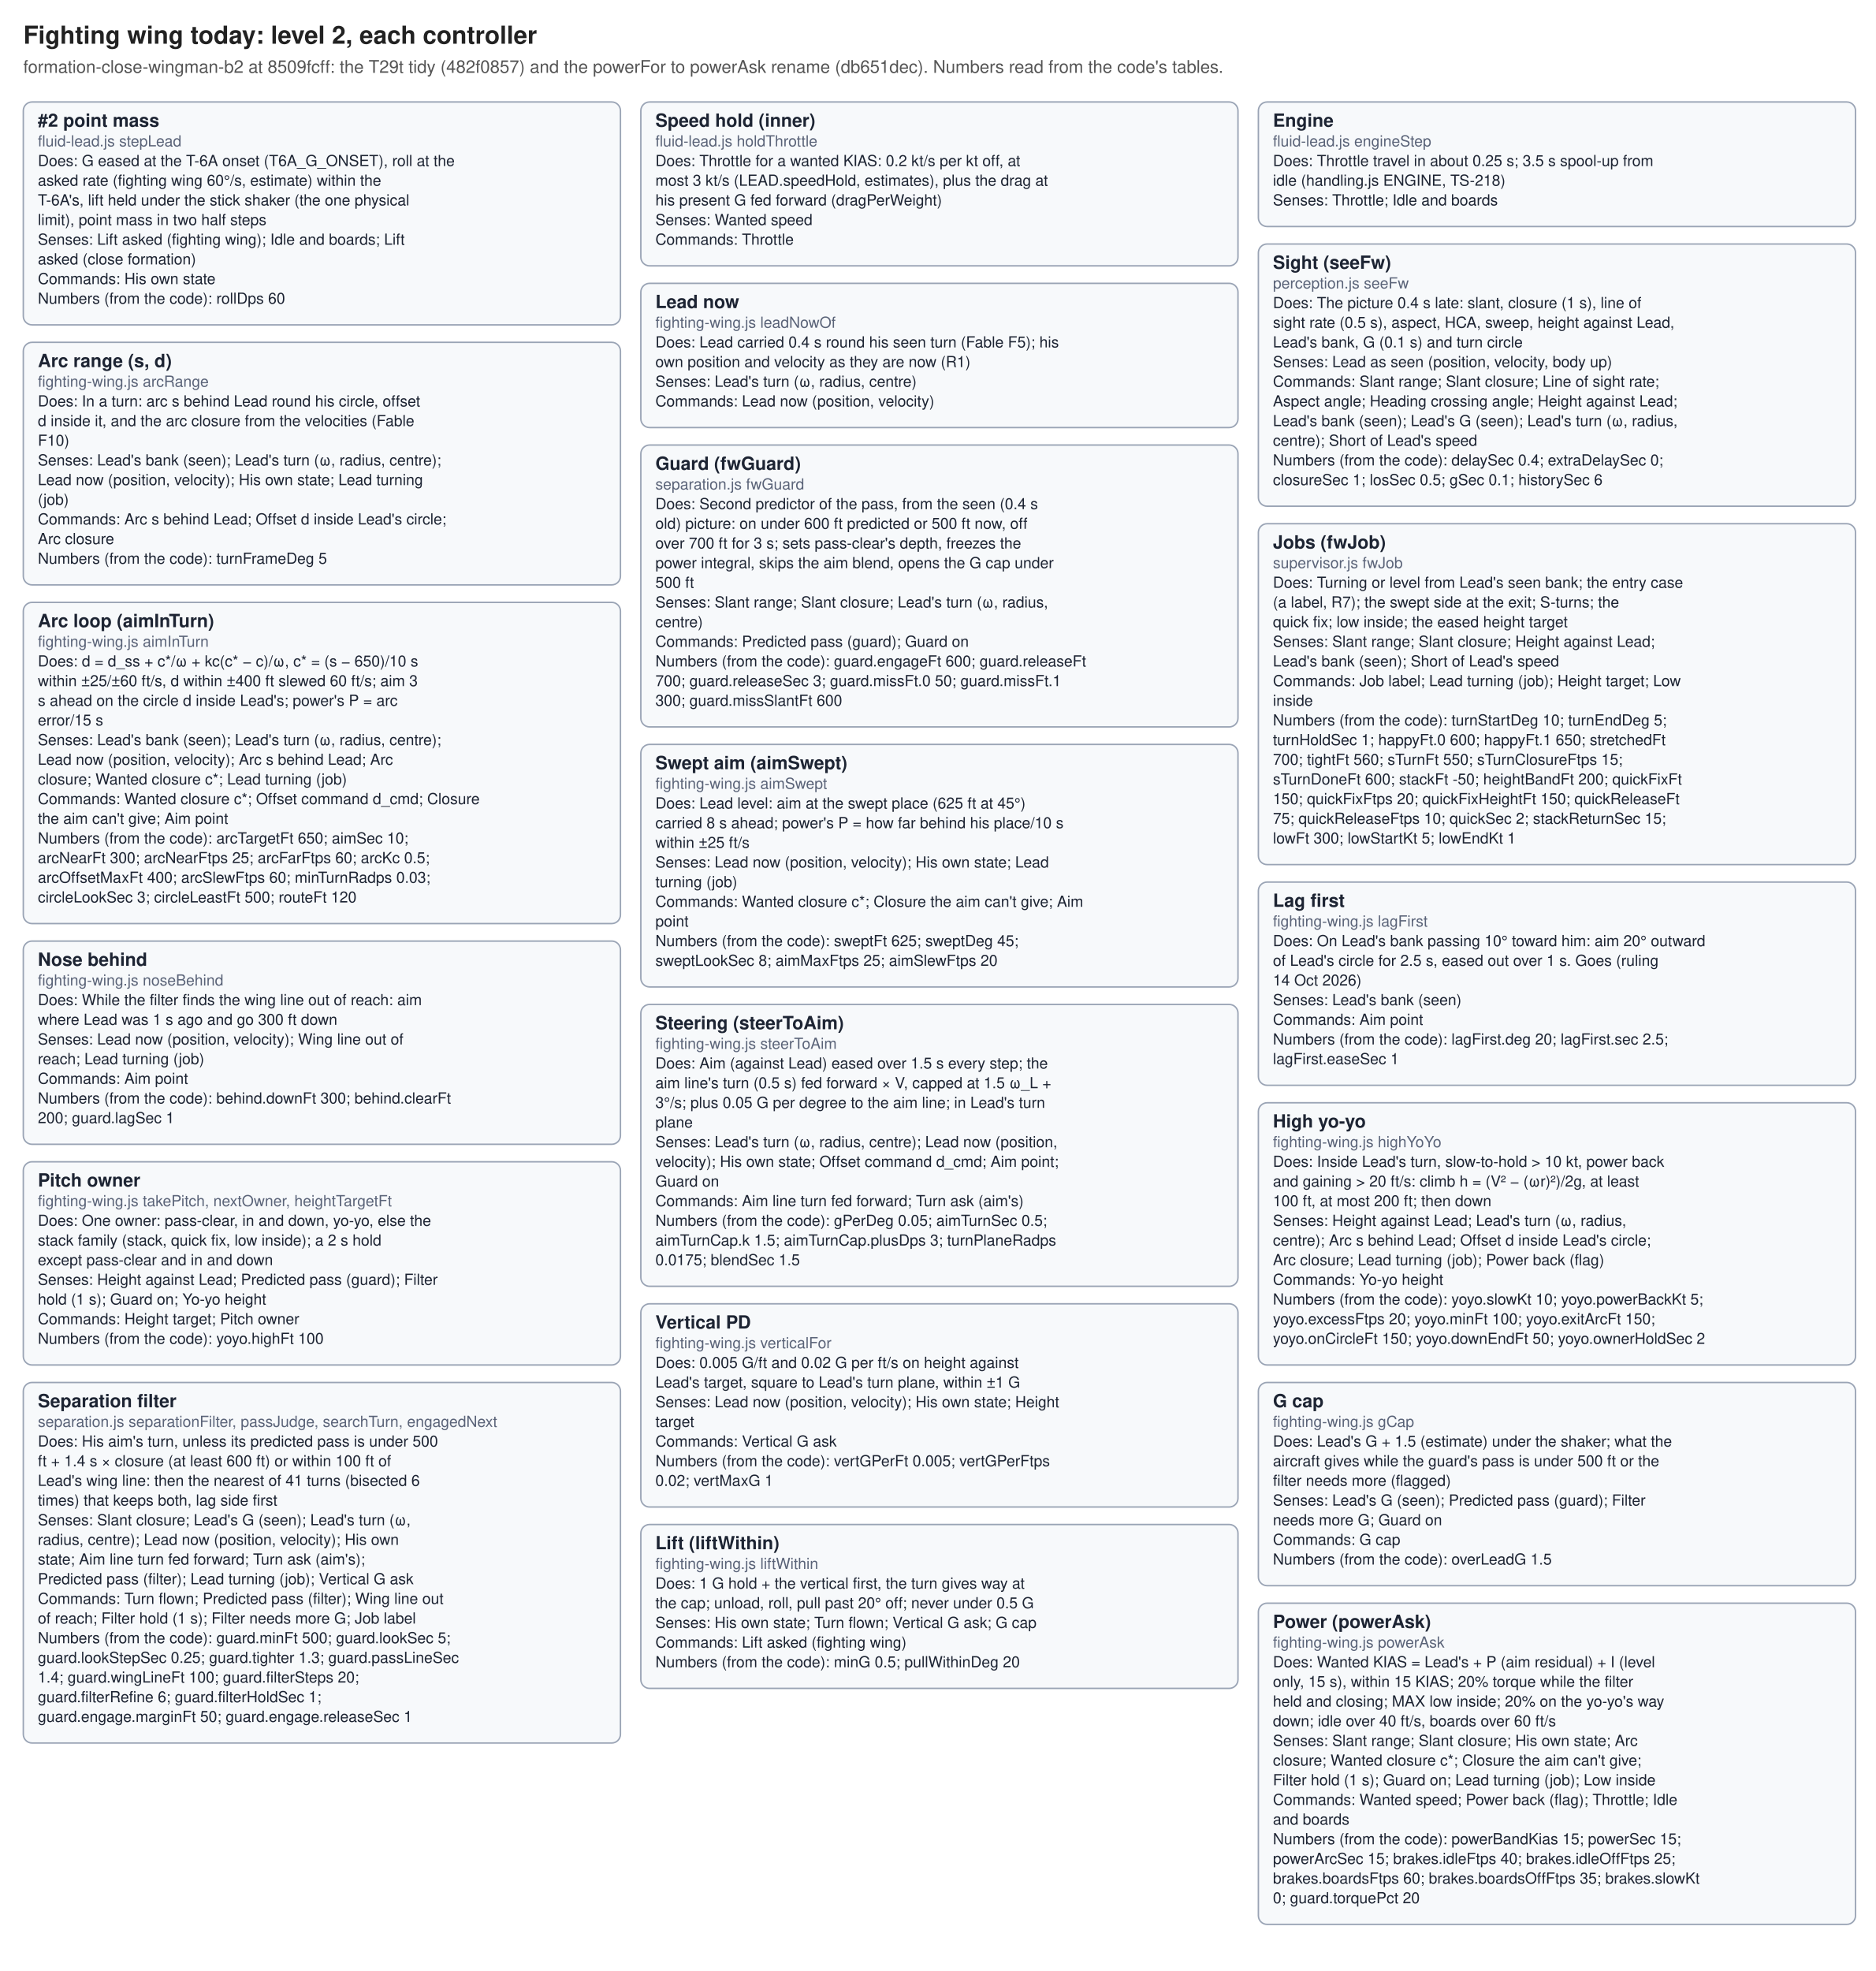
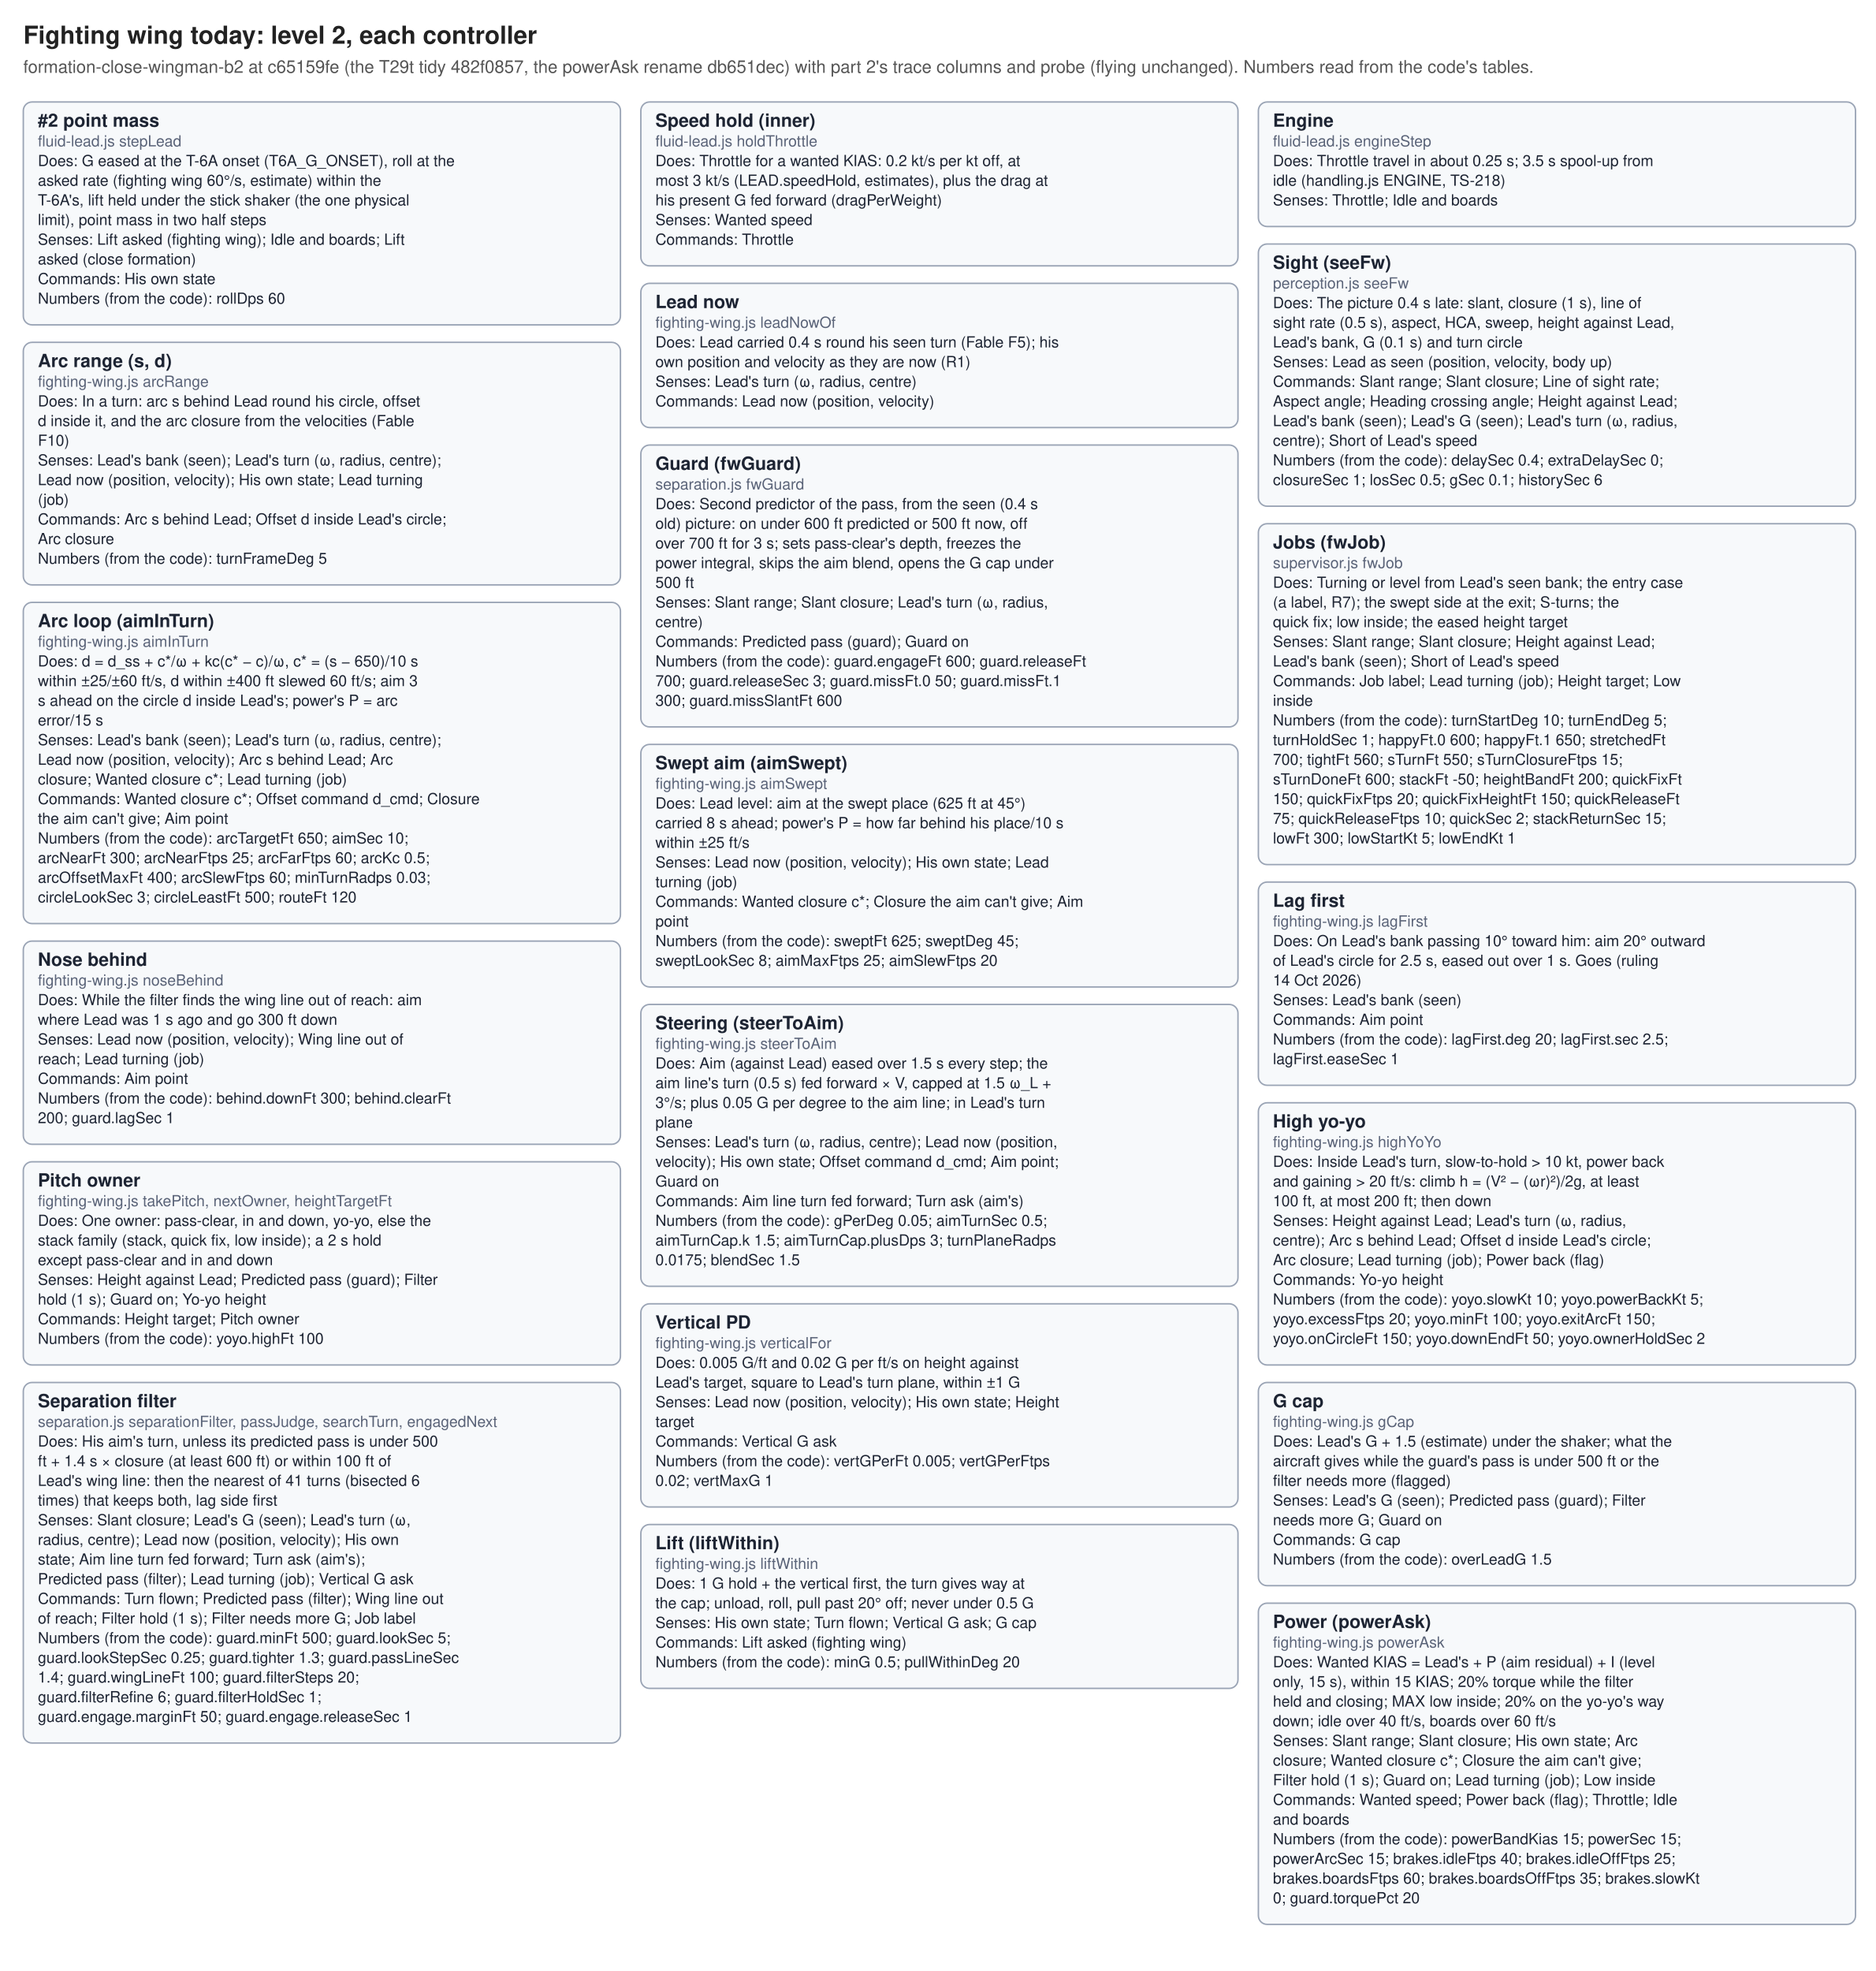
<svg xmlns="http://www.w3.org/2000/svg" viewBox="0 0 1288 1353" width="1288" height="1353" font-family="Helvetica, Arial, sans-serif">
  <rect width="100%" height="100%" fill="#ffffff" />
  <text x="16" y="30" font-size="17" font-weight="bold" fill="#222">Fighting wing today: level 2, each controller</text>
-   <text x="16" y="50" font-size="12" fill="#555">formation-close-wingman-b2 at 8509fcff: the T29t tidy (482f0857) and the powerFor to powerAsk rename (db651dec). Numbers read from the code's tables.</text>
+   <text x="16" y="50" font-size="12" fill="#555">formation-close-wingman-b2 at c65159fe (the T29t tidy 482f0857, the powerAsk rename db651dec) with part 2's trace columns and probe (flying unchanged). Numbers read from the code's tables.</text>
  <rect x="16" y="70" width="410" height="153" rx="6" fill="#f7f9fb" stroke="#9aa4b5" />
  <text x="26" y="87" font-size="12.5" font-weight="bold" fill="#1d2433">#2 point mass</text>
  <text x="26" y="100.5" font-size="10.5" fill="#5a6378">fluid-lead.js stepLead</text>
  <text x="26" y="114" font-size="10.5" fill="#1d2433">Does: G eased at the T-6A onset (T6A_G_ONSET), roll at the</text>
  <text x="26" y="127.5" font-size="10.5" fill="#1d2433">asked rate (fighting wing 60°/s, estimate) within the</text>
  <text x="26" y="141" font-size="10.5" fill="#1d2433">T-6A's, lift held under the stick shaker (the one physical</text>
  <text x="26" y="154.5" font-size="10.5" fill="#1d2433">limit), point mass in two half steps</text>
  <text x="26" y="168" font-size="10.5" fill="#1d2433">Senses: Lift asked (fighting wing); Idle and boards; Lift</text>
  <text x="26" y="181.5" font-size="10.5" fill="#1d2433">asked (close formation)</text>
  <text x="26" y="195" font-size="10.5" fill="#1d2433">Commands: His own state</text>
  <text x="26" y="208.5" font-size="10.5" fill="#1d2433">Numbers (from the code): rollDps 60</text>
  <rect x="440" y="70" width="410" height="112.5" rx="6" fill="#f7f9fb" stroke="#9aa4b5" />
  <text x="450" y="87" font-size="12.5" font-weight="bold" fill="#1d2433">Speed hold (inner)</text>
  <text x="450" y="100.5" font-size="10.5" fill="#5a6378">fluid-lead.js holdThrottle</text>
  <text x="450" y="114" font-size="10.5" fill="#1d2433">Does: Throttle for a wanted KIAS: 0.2 kt/s per kt off, at</text>
  <text x="450" y="127.5" font-size="10.5" fill="#1d2433">most 3 kt/s (LEAD.speedHold, estimates), plus the drag at</text>
  <text x="450" y="141" font-size="10.5" fill="#1d2433">his present G fed forward (dragPerWeight)</text>
  <text x="450" y="154.5" font-size="10.5" fill="#1d2433">Senses: Wanted speed</text>
  <text x="450" y="168" font-size="10.5" fill="#1d2433">Commands: Throttle</text>
  <rect x="864" y="70" width="410" height="85.5" rx="6" fill="#f7f9fb" stroke="#9aa4b5" />
  <text x="874" y="87" font-size="12.5" font-weight="bold" fill="#1d2433">Engine</text>
  <text x="874" y="100.5" font-size="10.5" fill="#5a6378">fluid-lead.js engineStep</text>
  <text x="874" y="114" font-size="10.5" fill="#1d2433">Does: Throttle travel in about 0.25 s; 3.5 s spool-up from</text>
  <text x="874" y="127.5" font-size="10.5" fill="#1d2433">idle (handling.js ENGINE, TS-218)</text>
  <text x="874" y="141" font-size="10.5" fill="#1d2433">Senses: Throttle; Idle and boards</text>
  <rect x="864" y="167.5" width="410" height="180" rx="6" fill="#f7f9fb" stroke="#9aa4b5" />
  <text x="874" y="184.5" font-size="12.5" font-weight="bold" fill="#1d2433">Sight (seeFw)</text>
  <text x="874" y="198" font-size="10.5" fill="#5a6378">perception.js seeFw</text>
  <text x="874" y="211.5" font-size="10.5" fill="#1d2433">Does: The picture 0.4 s late: slant, closure (1 s), line of</text>
  <text x="874" y="225" font-size="10.5" fill="#1d2433">sight rate (0.5 s), aspect, HCA, sweep, height against Lead,</text>
  <text x="874" y="238.5" font-size="10.5" fill="#1d2433">Lead's bank, G (0.1 s) and turn circle</text>
  <text x="874" y="252" font-size="10.5" fill="#1d2433">Senses: Lead as seen (position, velocity, body up)</text>
  <text x="874" y="265.5" font-size="10.5" fill="#1d2433">Commands: Slant range; Slant closure; Line of sight rate;</text>
  <text x="874" y="279" font-size="10.5" fill="#1d2433">Aspect angle; Heading crossing angle; Height against Lead;</text>
  <text x="874" y="292.5" font-size="10.5" fill="#1d2433">Lead's bank (seen); Lead's G (seen); Lead's turn (ω, radius,</text>
  <text x="874" y="306" font-size="10.5" fill="#1d2433">centre); Short of Lead's speed</text>
  <text x="874" y="319.5" font-size="10.5" fill="#1d2433">Numbers (from the code): delaySec 0.4; extraDelaySec 0;</text>
  <text x="874" y="333" font-size="10.5" fill="#1d2433">closureSec 1; losSec 0.5; gSec 0.1; historySec 6</text>
  <rect x="440" y="194.5" width="410" height="99" rx="6" fill="#f7f9fb" stroke="#9aa4b5" />
  <text x="450" y="211.5" font-size="12.5" font-weight="bold" fill="#1d2433">Lead now</text>
  <text x="450" y="225" font-size="10.5" fill="#5a6378">fighting-wing.js leadNowOf</text>
  <text x="450" y="238.5" font-size="10.5" fill="#1d2433">Does: Lead carried 0.4 s round his seen turn (Fable F5); his</text>
  <text x="450" y="252" font-size="10.5" fill="#1d2433">own position and velocity as they are now (R1)</text>
  <text x="450" y="265.5" font-size="10.5" fill="#1d2433">Senses: Lead's turn (ω, radius, centre)</text>
  <text x="450" y="279" font-size="10.5" fill="#1d2433">Commands: Lead now (position, velocity)</text>
  <rect x="16" y="235" width="410" height="166.5" rx="6" fill="#f7f9fb" stroke="#9aa4b5" />
  <text x="26" y="252" font-size="12.5" font-weight="bold" fill="#1d2433">Arc range (s, d)</text>
  <text x="26" y="265.5" font-size="10.5" fill="#5a6378">fighting-wing.js arcRange</text>
  <text x="26" y="279" font-size="10.5" fill="#1d2433">Does: In a turn: arc s behind Lead round his circle, offset</text>
  <text x="26" y="292.5" font-size="10.5" fill="#1d2433">d inside it, and the arc closure from the velocities (Fable</text>
  <text x="26" y="306" font-size="10.5" fill="#1d2433">F10)</text>
  <text x="26" y="319.5" font-size="10.5" fill="#1d2433">Senses: Lead's bank (seen); Lead's turn (ω, radius, centre);</text>
  <text x="26" y="333" font-size="10.5" fill="#1d2433">Lead now (position, velocity); His own state; Lead turning</text>
  <text x="26" y="346.5" font-size="10.5" fill="#1d2433">(job)</text>
  <text x="26" y="360" font-size="10.5" fill="#1d2433">Commands: Arc s behind Lead; Offset d inside Lead's circle;</text>
  <text x="26" y="373.5" font-size="10.5" fill="#1d2433">Arc closure</text>
  <text x="26" y="387" font-size="10.5" fill="#1d2433">Numbers (from the code): turnFrameDeg 5</text>
  <rect x="440" y="305.5" width="410" height="193.5" rx="6" fill="#f7f9fb" stroke="#9aa4b5" />
  <text x="450" y="322.5" font-size="12.5" font-weight="bold" fill="#1d2433">Guard (fwGuard)</text>
  <text x="450" y="336" font-size="10.5" fill="#5a6378">separation.js fwGuard</text>
  <text x="450" y="349.5" font-size="10.5" fill="#1d2433">Does: Second predictor of the pass, from the seen (0.4 s</text>
  <text x="450" y="363" font-size="10.5" fill="#1d2433">old) picture: on under 600 ft predicted or 500 ft now, off</text>
  <text x="450" y="376.5" font-size="10.5" fill="#1d2433">over 700 ft for 3 s; sets pass-clear's depth, freezes the</text>
  <text x="450" y="390" font-size="10.5" fill="#1d2433">power integral, skips the aim blend, opens the G cap under</text>
  <text x="450" y="403.5" font-size="10.5" fill="#1d2433">500 ft</text>
  <text x="450" y="417" font-size="10.5" fill="#1d2433">Senses: Slant range; Slant closure; Lead's turn (ω, radius,</text>
  <text x="450" y="430.5" font-size="10.5" fill="#1d2433">centre)</text>
  <text x="450" y="444" font-size="10.5" fill="#1d2433">Commands: Predicted pass (guard); Guard on</text>
  <text x="450" y="457.5" font-size="10.5" fill="#1d2433">Numbers (from the code): guard.engageFt 600; guard.releaseFt</text>
  <text x="450" y="471" font-size="10.5" fill="#1d2433">700; guard.releaseSec 3; guard.missFt.0 50; guard.missFt.1</text>
  <text x="450" y="484.5" font-size="10.5" fill="#1d2433">300; guard.missSlantFt 600</text>
  <rect x="864" y="359.5" width="410" height="234" rx="6" fill="#f7f9fb" stroke="#9aa4b5" />
  <text x="874" y="376.5" font-size="12.5" font-weight="bold" fill="#1d2433">Jobs (fwJob)</text>
  <text x="874" y="390" font-size="10.5" fill="#5a6378">supervisor.js fwJob</text>
  <text x="874" y="403.5" font-size="10.5" fill="#1d2433">Does: Turning or level from Lead's seen bank; the entry case</text>
  <text x="874" y="417" font-size="10.5" fill="#1d2433">(a label, R7); the swept side at the exit; S-turns; the</text>
  <text x="874" y="430.5" font-size="10.5" fill="#1d2433">quick fix; low inside; the eased height target</text>
  <text x="874" y="444" font-size="10.5" fill="#1d2433">Senses: Slant range; Slant closure; Height against Lead;</text>
  <text x="874" y="457.5" font-size="10.5" fill="#1d2433">Lead's bank (seen); Short of Lead's speed</text>
  <text x="874" y="471" font-size="10.5" fill="#1d2433">Commands: Job label; Lead turning (job); Height target; Low</text>
  <text x="874" y="484.5" font-size="10.5" fill="#1d2433">inside</text>
  <text x="874" y="498" font-size="10.5" fill="#1d2433">Numbers (from the code): turnStartDeg 10; turnEndDeg 5;</text>
  <text x="874" y="511.5" font-size="10.5" fill="#1d2433">turnHoldSec 1; happyFt.0 600; happyFt.1 650; stretchedFt</text>
  <text x="874" y="525" font-size="10.5" fill="#1d2433">700; tightFt 560; sTurnFt 550; sTurnClosureFtps 15;</text>
  <text x="874" y="538.5" font-size="10.5" fill="#1d2433">sTurnDoneFt 600; stackFt -50; heightBandFt 200; quickFixFt</text>
  <text x="874" y="552" font-size="10.5" fill="#1d2433">150; quickFixFtps 20; quickFixHeightFt 150; quickReleaseFt</text>
  <text x="874" y="565.5" font-size="10.5" fill="#1d2433">75; quickReleaseFtps 10; quickSec 2; stackReturnSec 15;</text>
  <text x="874" y="579" font-size="10.5" fill="#1d2433">lowFt 300; lowStartKt 5; lowEndKt 1</text>
  <rect x="16" y="413.5" width="410" height="220.5" rx="6" fill="#f7f9fb" stroke="#9aa4b5" />
  <text x="26" y="430.5" font-size="12.5" font-weight="bold" fill="#1d2433">Arc loop (aimInTurn)</text>
  <text x="26" y="444" font-size="10.5" fill="#5a6378">fighting-wing.js aimInTurn</text>
  <text x="26" y="457.5" font-size="10.5" fill="#1d2433">Does: d = d_ss + c*/ω + kc(c* − c)/ω, c* = (s − 650)/10 s</text>
  <text x="26" y="471" font-size="10.5" fill="#1d2433">within ±25/±60 ft/s, d within ±400 ft slewed 60 ft/s; aim 3</text>
  <text x="26" y="484.5" font-size="10.5" fill="#1d2433">s ahead on the circle d inside Lead's; power's P = arc</text>
  <text x="26" y="498" font-size="10.5" fill="#1d2433">error/15 s</text>
  <text x="26" y="511.5" font-size="10.5" fill="#1d2433">Senses: Lead's bank (seen); Lead's turn (ω, radius, centre);</text>
  <text x="26" y="525" font-size="10.5" fill="#1d2433">Lead now (position, velocity); Arc s behind Lead; Arc</text>
  <text x="26" y="538.5" font-size="10.5" fill="#1d2433">closure; Wanted closure c*; Lead turning (job)</text>
  <text x="26" y="552" font-size="10.5" fill="#1d2433">Commands: Wanted closure c*; Offset command d_cmd; Closure</text>
  <text x="26" y="565.5" font-size="10.5" fill="#1d2433">the aim can't give; Aim point</text>
  <text x="26" y="579" font-size="10.5" fill="#1d2433">Numbers (from the code): arcTargetFt 650; aimSec 10;</text>
  <text x="26" y="592.5" font-size="10.5" fill="#1d2433">arcNearFt 300; arcNearFtps 25; arcFarFtps 60; arcKc 0.5;</text>
  <text x="26" y="606" font-size="10.5" fill="#1d2433">arcOffsetMaxFt 400; arcSlewFtps 60; minTurnRadps 0.03;</text>
  <text x="26" y="619.5" font-size="10.5" fill="#1d2433">circleLookSec 3; circleLeastFt 500; routeFt 120</text>
  <rect x="440" y="511" width="410" height="166.5" rx="6" fill="#f7f9fb" stroke="#9aa4b5" />
  <text x="450" y="528" font-size="12.5" font-weight="bold" fill="#1d2433">Swept aim (aimSwept)</text>
  <text x="450" y="541.5" font-size="10.5" fill="#5a6378">fighting-wing.js aimSwept</text>
  <text x="450" y="555" font-size="10.5" fill="#1d2433">Does: Lead level: aim at the swept place (625 ft at 45°)</text>
  <text x="450" y="568.5" font-size="10.5" fill="#1d2433">carried 8 s ahead; power's P = how far behind his place/10 s</text>
  <text x="450" y="582" font-size="10.5" fill="#1d2433">within ±25 ft/s</text>
  <text x="450" y="595.5" font-size="10.5" fill="#1d2433">Senses: Lead now (position, velocity); His own state; Lead</text>
  <text x="450" y="609" font-size="10.5" fill="#1d2433">turning (job)</text>
  <text x="450" y="622.5" font-size="10.5" fill="#1d2433">Commands: Wanted closure c*; Closure the aim can't give; Aim</text>
  <text x="450" y="636" font-size="10.5" fill="#1d2433">point</text>
  <text x="450" y="649.5" font-size="10.5" fill="#1d2433">Numbers (from the code): sweptFt 625; sweptDeg 45;</text>
  <text x="450" y="663" font-size="10.5" fill="#1d2433">sweptLookSec 8; aimMaxFtps 25; aimSlewFtps 20</text>
  <rect x="864" y="605.5" width="410" height="139.5" rx="6" fill="#f7f9fb" stroke="#9aa4b5" />
  <text x="874" y="622.5" font-size="12.5" font-weight="bold" fill="#1d2433">Lag first</text>
  <text x="874" y="636" font-size="10.5" fill="#5a6378">fighting-wing.js lagFirst</text>
  <text x="874" y="649.5" font-size="10.5" fill="#1d2433">Does: On Lead's bank passing 10° toward him: aim 20° outward</text>
  <text x="874" y="663" font-size="10.5" fill="#1d2433">of Lead's circle for 2.5 s, eased out over 1 s. Goes (ruling</text>
  <text x="874" y="676.5" font-size="10.5" fill="#1d2433">14 Oct 2026)</text>
  <text x="874" y="690" font-size="10.5" fill="#1d2433">Senses: Lead's bank (seen)</text>
  <text x="874" y="703.5" font-size="10.5" fill="#1d2433">Commands: Aim point</text>
  <text x="874" y="717" font-size="10.5" fill="#1d2433">Numbers (from the code): lagFirst.deg 20; lagFirst.sec 2.5;</text>
  <text x="874" y="730.5" font-size="10.5" fill="#1d2433">lagFirst.easeSec 1</text>
  <rect x="16" y="646" width="410" height="139.5" rx="6" fill="#f7f9fb" stroke="#9aa4b5" />
  <text x="26" y="663" font-size="12.5" font-weight="bold" fill="#1d2433">Nose behind</text>
  <text x="26" y="676.5" font-size="10.5" fill="#5a6378">fighting-wing.js noseBehind</text>
  <text x="26" y="690" font-size="10.5" fill="#1d2433">Does: While the filter finds the wing line out of reach: aim</text>
  <text x="26" y="703.5" font-size="10.5" fill="#1d2433">where Lead was 1 s ago and go 300 ft down</text>
  <text x="26" y="717" font-size="10.5" fill="#1d2433">Senses: Lead now (position, velocity); Wing line out of</text>
  <text x="26" y="730.5" font-size="10.5" fill="#1d2433">reach; Lead turning (job)</text>
  <text x="26" y="744" font-size="10.5" fill="#1d2433">Commands: Aim point</text>
  <text x="26" y="757.5" font-size="10.5" fill="#1d2433">Numbers (from the code): behind.downFt 300; behind.clearFt</text>
  <text x="26" y="771" font-size="10.5" fill="#1d2433">200; guard.lagSec 1</text>
  <rect x="440" y="689.5" width="410" height="193.5" rx="6" fill="#f7f9fb" stroke="#9aa4b5" />
  <text x="450" y="706.5" font-size="12.5" font-weight="bold" fill="#1d2433">Steering (steerToAim)</text>
  <text x="450" y="720" font-size="10.5" fill="#5a6378">fighting-wing.js steerToAim</text>
  <text x="450" y="733.5" font-size="10.5" fill="#1d2433">Does: Aim (against Lead) eased over 1.5 s every step; the</text>
  <text x="450" y="747" font-size="10.5" fill="#1d2433">aim line's turn (0.5 s) fed forward × V, capped at 1.5 ω_L +</text>
  <text x="450" y="760.5" font-size="10.5" fill="#1d2433">3°/s; plus 0.05 G per degree to the aim line; in Lead's turn</text>
  <text x="450" y="774" font-size="10.5" fill="#1d2433">plane</text>
  <text x="450" y="787.5" font-size="10.5" fill="#1d2433">Senses: Lead's turn (ω, radius, centre); Lead now (position,</text>
  <text x="450" y="801" font-size="10.5" fill="#1d2433">velocity); His own state; Offset command d_cmd; Aim point;</text>
  <text x="450" y="814.5" font-size="10.5" fill="#1d2433">Guard on</text>
  <text x="450" y="828" font-size="10.5" fill="#1d2433">Commands: Aim line turn fed forward; Turn ask (aim's)</text>
  <text x="450" y="841.5" font-size="10.5" fill="#1d2433">Numbers (from the code): gPerDeg 0.05; aimTurnSec 0.5;</text>
  <text x="450" y="855" font-size="10.5" fill="#1d2433">aimTurnCap.k 1.5; aimTurnCap.plusDps 3; turnPlaneRadps</text>
  <text x="450" y="868.5" font-size="10.5" fill="#1d2433">0.0175; blendSec 1.5</text>
  <rect x="864" y="757" width="410" height="180" rx="6" fill="#f7f9fb" stroke="#9aa4b5" />
  <text x="874" y="774" font-size="12.5" font-weight="bold" fill="#1d2433">High yo-yo</text>
  <text x="874" y="787.5" font-size="10.5" fill="#5a6378">fighting-wing.js highYoYo</text>
  <text x="874" y="801" font-size="10.5" fill="#1d2433">Does: Inside Lead's turn, slow-to-hold &gt; 10 kt, power back</text>
  <text x="874" y="814.5" font-size="10.5" fill="#1d2433">and gaining &gt; 20 ft/s: climb h = (V² − (ωr)²)/2g, at least</text>
  <text x="874" y="828" font-size="10.5" fill="#1d2433">100 ft, at most 200 ft; then down</text>
  <text x="874" y="841.5" font-size="10.5" fill="#1d2433">Senses: Height against Lead; Lead's turn (ω, radius,</text>
  <text x="874" y="855" font-size="10.5" fill="#1d2433">centre); Arc s behind Lead; Offset d inside Lead's circle;</text>
  <text x="874" y="868.5" font-size="10.5" fill="#1d2433">Arc closure; Lead turning (job); Power back (flag)</text>
  <text x="874" y="882" font-size="10.5" fill="#1d2433">Commands: Yo-yo height</text>
  <text x="874" y="895.5" font-size="10.5" fill="#1d2433">Numbers (from the code): yoyo.slowKt 10; yoyo.powerBackKt 5;</text>
  <text x="874" y="909" font-size="10.5" fill="#1d2433">yoyo.excessFtps 20; yoyo.minFt 100; yoyo.exitArcFt 150;</text>
  <text x="874" y="922.5" font-size="10.5" fill="#1d2433">yoyo.onCircleFt 150; yoyo.downEndFt 50; yoyo.ownerHoldSec 2</text>
  <rect x="16" y="797.5" width="410" height="139.5" rx="6" fill="#f7f9fb" stroke="#9aa4b5" />
  <text x="26" y="814.5" font-size="12.5" font-weight="bold" fill="#1d2433">Pitch owner</text>
  <text x="26" y="828" font-size="10.5" fill="#5a6378">fighting-wing.js takePitch, nextOwner, heightTargetFt</text>
  <text x="26" y="841.5" font-size="10.5" fill="#1d2433">Does: One owner: pass-clear, in and down, yo-yo, else the</text>
  <text x="26" y="855" font-size="10.5" fill="#1d2433">stack family (stack, quick fix, low inside); a 2 s hold</text>
  <text x="26" y="868.5" font-size="10.5" fill="#1d2433">except pass-clear and in and down</text>
  <text x="26" y="882" font-size="10.5" fill="#1d2433">Senses: Height against Lead; Predicted pass (guard); Filter</text>
  <text x="26" y="895.5" font-size="10.5" fill="#1d2433">hold (1 s); Guard on; Yo-yo height</text>
  <text x="26" y="909" font-size="10.5" fill="#1d2433">Commands: Height target; Pitch owner</text>
  <text x="26" y="922.5" font-size="10.5" fill="#1d2433">Numbers (from the code): yoyo.highFt 100</text>
  <rect x="440" y="895" width="410" height="139.5" rx="6" fill="#f7f9fb" stroke="#9aa4b5" />
  <text x="450" y="912" font-size="12.5" font-weight="bold" fill="#1d2433">Vertical PD</text>
  <text x="450" y="925.5" font-size="10.5" fill="#5a6378">fighting-wing.js verticalFor</text>
  <text x="450" y="939" font-size="10.5" fill="#1d2433">Does: 0.005 G/ft and 0.02 G per ft/s on height against</text>
  <text x="450" y="952.5" font-size="10.5" fill="#1d2433">Lead's target, square to Lead's turn plane, within ±1 G</text>
  <text x="450" y="966" font-size="10.5" fill="#1d2433">Senses: Lead now (position, velocity); His own state; Height</text>
  <text x="450" y="979.5" font-size="10.5" fill="#1d2433">target</text>
  <text x="450" y="993" font-size="10.5" fill="#1d2433">Commands: Vertical G ask</text>
  <text x="450" y="1006.5" font-size="10.5" fill="#1d2433">Numbers (from the code): vertGPerFt 0.005; vertGPerFtps</text>
  <text x="450" y="1020" font-size="10.5" fill="#1d2433">0.02; vertMaxG 1</text>
  <rect x="16" y="949" width="410" height="247.5" rx="6" fill="#f7f9fb" stroke="#9aa4b5" />
  <text x="26" y="966" font-size="12.5" font-weight="bold" fill="#1d2433">Separation filter</text>
  <text x="26" y="979.5" font-size="10.5" fill="#5a6378">separation.js separationFilter, passJudge, searchTurn, engagedNext</text>
  <text x="26" y="993" font-size="10.5" fill="#1d2433">Does: His aim's turn, unless its predicted pass is under 500</text>
  <text x="26" y="1006.5" font-size="10.5" fill="#1d2433">ft + 1.4 s × closure (at least 600 ft) or within 100 ft of</text>
  <text x="26" y="1020" font-size="10.5" fill="#1d2433">Lead's wing line: then the nearest of 41 turns (bisected 6</text>
  <text x="26" y="1033.5" font-size="10.5" fill="#1d2433">times) that keeps both, lag side first</text>
  <text x="26" y="1047" font-size="10.5" fill="#1d2433">Senses: Slant closure; Lead's G (seen); Lead's turn (ω,</text>
  <text x="26" y="1060.5" font-size="10.5" fill="#1d2433">radius, centre); Lead now (position, velocity); His own</text>
  <text x="26" y="1074" font-size="10.5" fill="#1d2433">state; Aim line turn fed forward; Turn ask (aim's);</text>
  <text x="26" y="1087.5" font-size="10.5" fill="#1d2433">Predicted pass (filter); Lead turning (job); Vertical G ask</text>
  <text x="26" y="1101" font-size="10.5" fill="#1d2433">Commands: Turn flown; Predicted pass (filter); Wing line out</text>
  <text x="26" y="1114.5" font-size="10.5" fill="#1d2433">of reach; Filter hold (1 s); Filter needs more G; Job label</text>
  <text x="26" y="1128" font-size="10.5" fill="#1d2433">Numbers (from the code): guard.minFt 500; guard.lookSec 5;</text>
  <text x="26" y="1141.5" font-size="10.5" fill="#1d2433">guard.lookStepSec 0.25; guard.tighter 1.3; guard.passLineSec</text>
  <text x="26" y="1155" font-size="10.5" fill="#1d2433">1.4; guard.wingLineFt 100; guard.filterSteps 20;</text>
  <text x="26" y="1168.5" font-size="10.5" fill="#1d2433">guard.filterRefine 6; guard.filterHoldSec 1;</text>
  <text x="26" y="1182" font-size="10.5" fill="#1d2433">guard.engage.marginFt 50; guard.engage.releaseSec 1</text>
  <rect x="864" y="949" width="410" height="139.5" rx="6" fill="#f7f9fb" stroke="#9aa4b5" />
  <text x="874" y="966" font-size="12.5" font-weight="bold" fill="#1d2433">G cap</text>
  <text x="874" y="979.5" font-size="10.5" fill="#5a6378">fighting-wing.js gCap</text>
  <text x="874" y="993" font-size="10.5" fill="#1d2433">Does: Lead's G + 1.5 (estimate) under the shaker; what the</text>
  <text x="874" y="1006.5" font-size="10.5" fill="#1d2433">aircraft gives while the guard's pass is under 500 ft or the</text>
  <text x="874" y="1020" font-size="10.5" fill="#1d2433">filter needs more (flagged)</text>
  <text x="874" y="1033.5" font-size="10.5" fill="#1d2433">Senses: Lead's G (seen); Predicted pass (guard); Filter</text>
  <text x="874" y="1047" font-size="10.5" fill="#1d2433">needs more G; Guard on</text>
  <text x="874" y="1060.5" font-size="10.5" fill="#1d2433">Commands: G cap</text>
  <text x="874" y="1074" font-size="10.5" fill="#1d2433">Numbers (from the code): overLeadG 1.5</text>
  <rect x="440" y="1046.5" width="410" height="112.5" rx="6" fill="#f7f9fb" stroke="#9aa4b5" />
  <text x="450" y="1063.5" font-size="12.5" font-weight="bold" fill="#1d2433">Lift (liftWithin)</text>
  <text x="450" y="1077" font-size="10.5" fill="#5a6378">fighting-wing.js liftWithin</text>
  <text x="450" y="1090.5" font-size="10.5" fill="#1d2433">Does: 1 G hold + the vertical first, the turn gives way at</text>
  <text x="450" y="1104" font-size="10.5" fill="#1d2433">the cap; unload, roll, pull past 20° off; never under 0.5 G</text>
  <text x="450" y="1117.5" font-size="10.5" fill="#1d2433">Senses: His own state; Turn flown; Vertical G ask; G cap</text>
  <text x="450" y="1131" font-size="10.5" fill="#1d2433">Commands: Lift asked (fighting wing)</text>
  <text x="450" y="1144.5" font-size="10.5" fill="#1d2433">Numbers (from the code): minG 0.5; pullWithinDeg 20</text>
  <rect x="864" y="1100.5" width="410" height="220.5" rx="6" fill="#f7f9fb" stroke="#9aa4b5" />
  <text x="874" y="1117.5" font-size="12.5" font-weight="bold" fill="#1d2433">Power (powerAsk)</text>
  <text x="874" y="1131" font-size="10.5" fill="#5a6378">fighting-wing.js powerAsk</text>
  <text x="874" y="1144.5" font-size="10.5" fill="#1d2433">Does: Wanted KIAS = Lead's + P (aim residual) + I (level</text>
  <text x="874" y="1158" font-size="10.5" fill="#1d2433">only, 15 s), within 15 KIAS; 20% torque while the filter</text>
  <text x="874" y="1171.5" font-size="10.5" fill="#1d2433">held and closing; MAX low inside; 20% on the yo-yo's way</text>
  <text x="874" y="1185" font-size="10.5" fill="#1d2433">down; idle over 40 ft/s, boards over 60 ft/s</text>
  <text x="874" y="1198.5" font-size="10.5" fill="#1d2433">Senses: Slant range; Slant closure; His own state; Arc</text>
  <text x="874" y="1212" font-size="10.5" fill="#1d2433">closure; Wanted closure c*; Closure the aim can't give;</text>
  <text x="874" y="1225.5" font-size="10.5" fill="#1d2433">Filter hold (1 s); Guard on; Lead turning (job); Low inside</text>
  <text x="874" y="1239" font-size="10.5" fill="#1d2433">Commands: Wanted speed; Power back (flag); Throttle; Idle</text>
  <text x="874" y="1252.5" font-size="10.5" fill="#1d2433">and boards</text>
  <text x="874" y="1266" font-size="10.5" fill="#1d2433">Numbers (from the code): powerBandKias 15; powerSec 15;</text>
  <text x="874" y="1279.5" font-size="10.5" fill="#1d2433">powerArcSec 15; brakes.idleFtps 40; brakes.idleOffFtps 25;</text>
  <text x="874" y="1293" font-size="10.5" fill="#1d2433">brakes.boardsFtps 60; brakes.boardsOffFtps 35; brakes.slowKt</text>
  <text x="874" y="1306.5" font-size="10.5" fill="#1d2433">0; guard.torquePct 20</text>
</svg>
